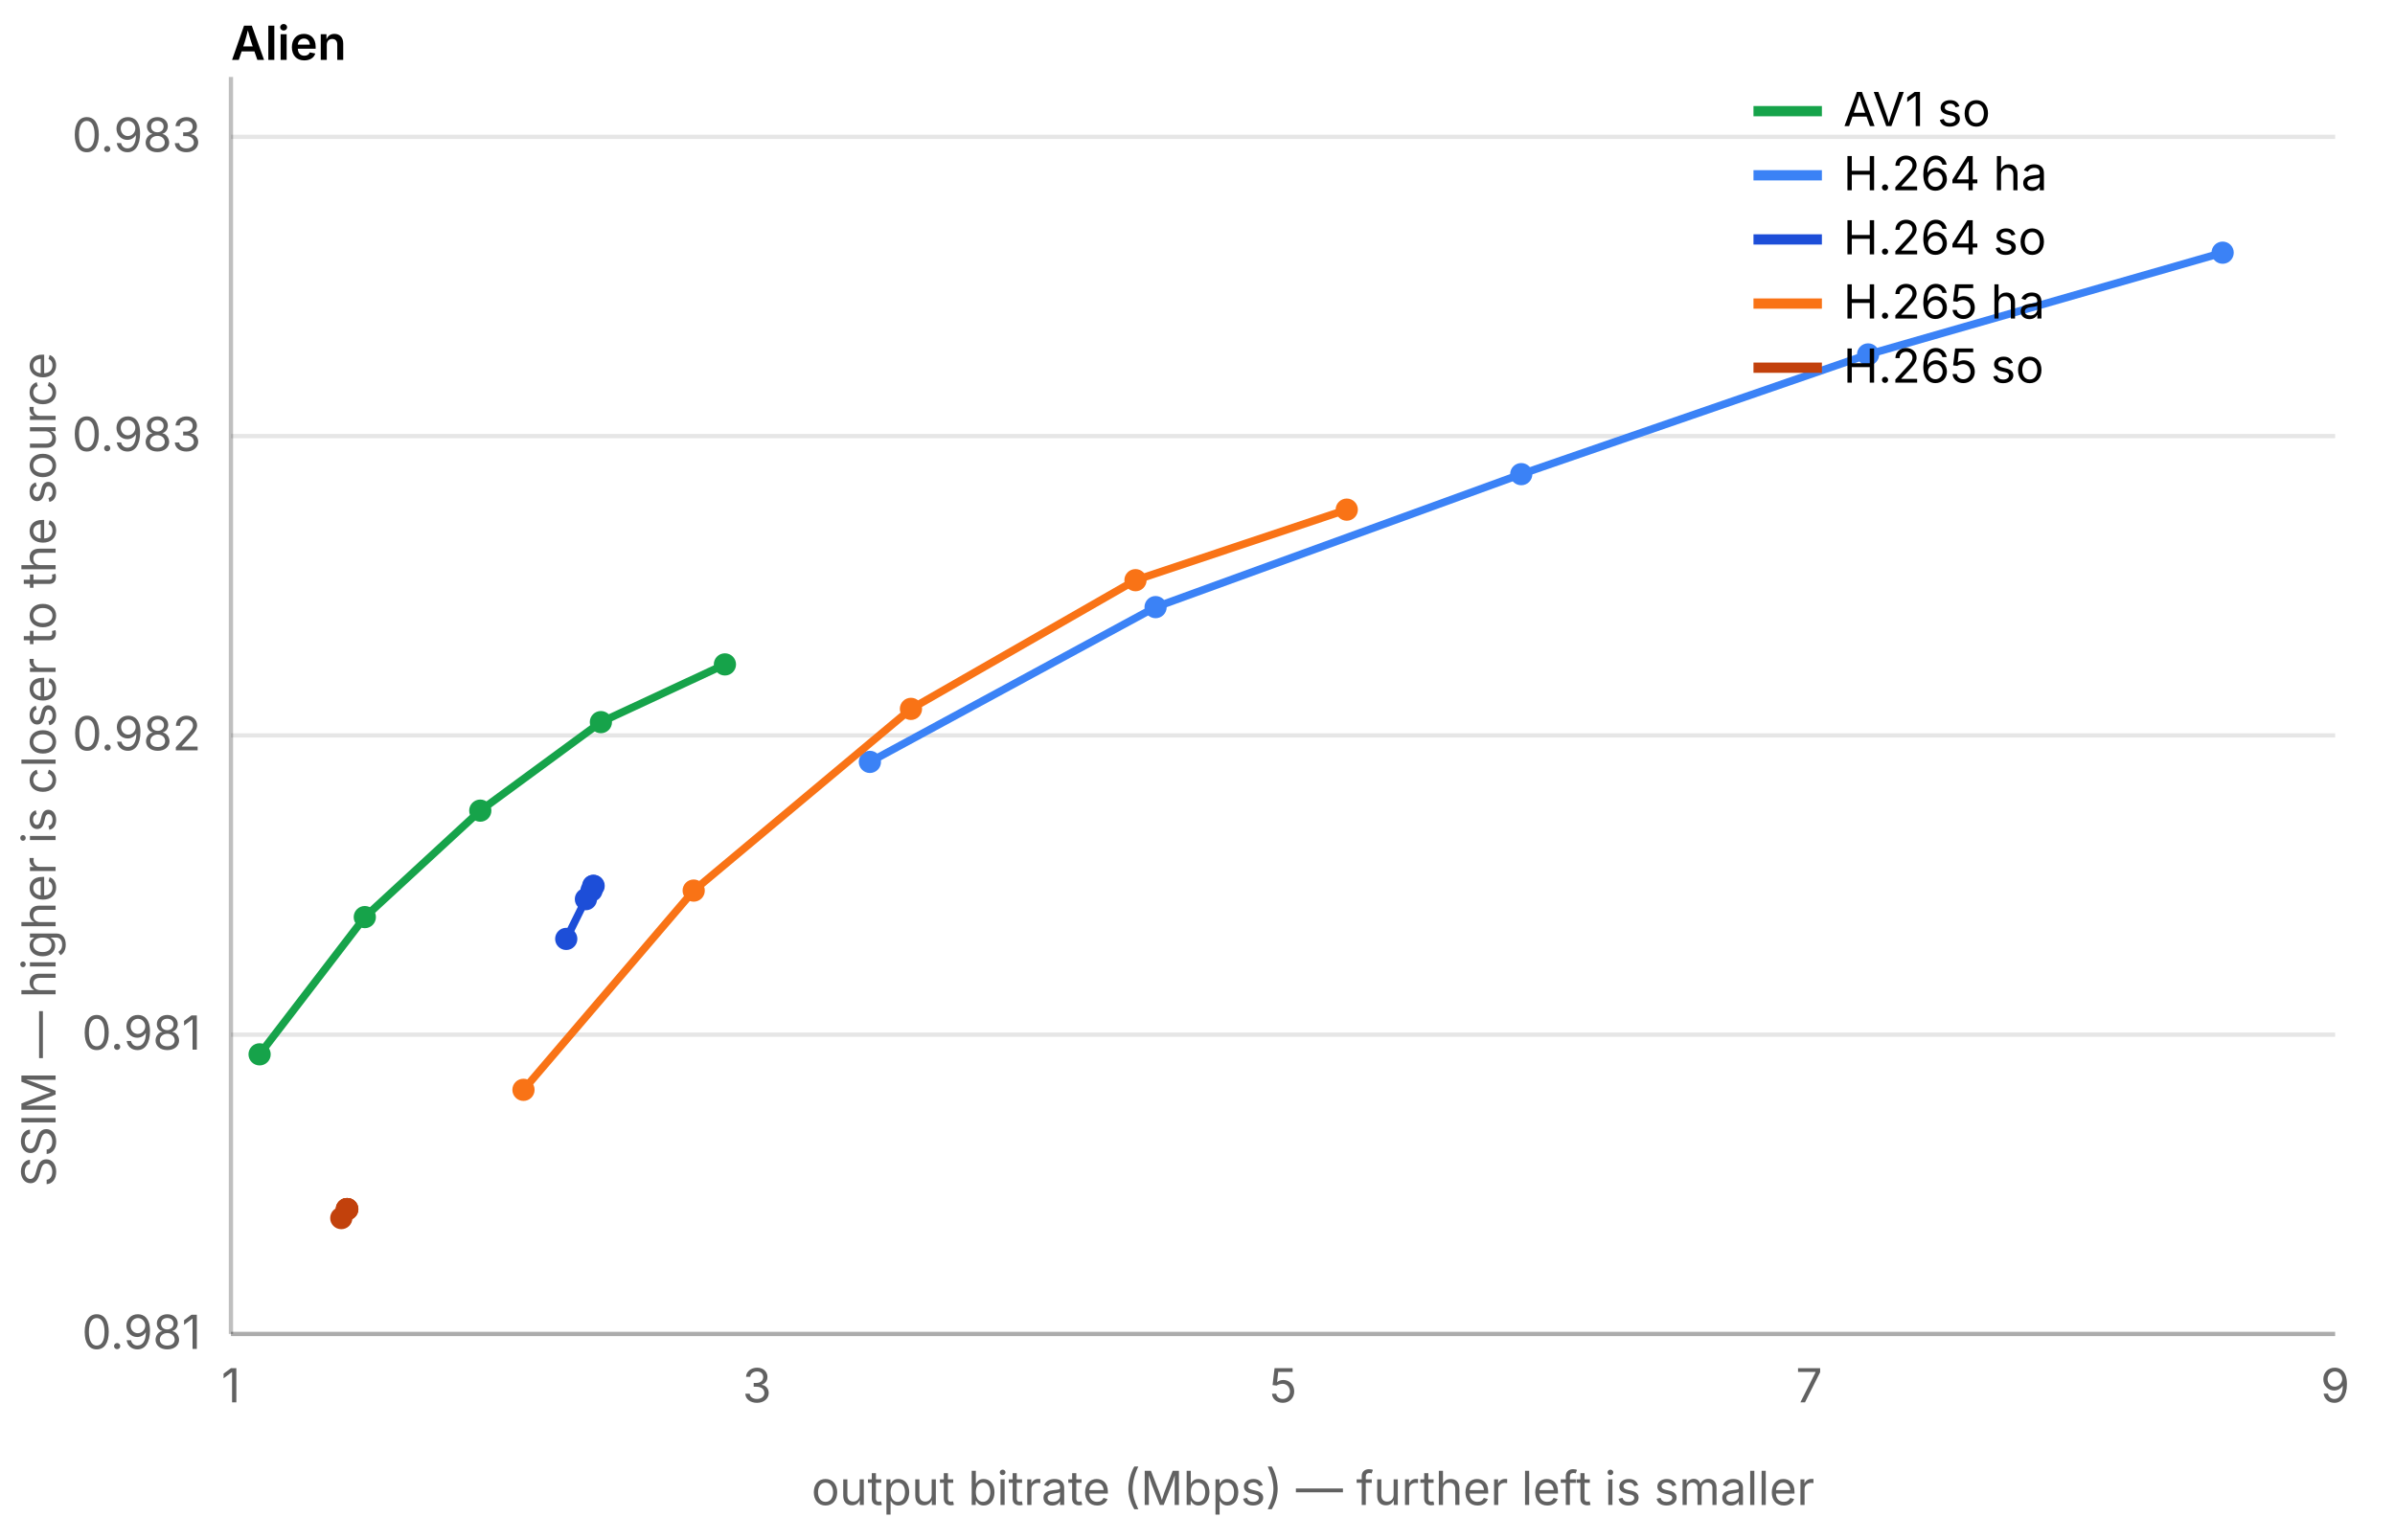
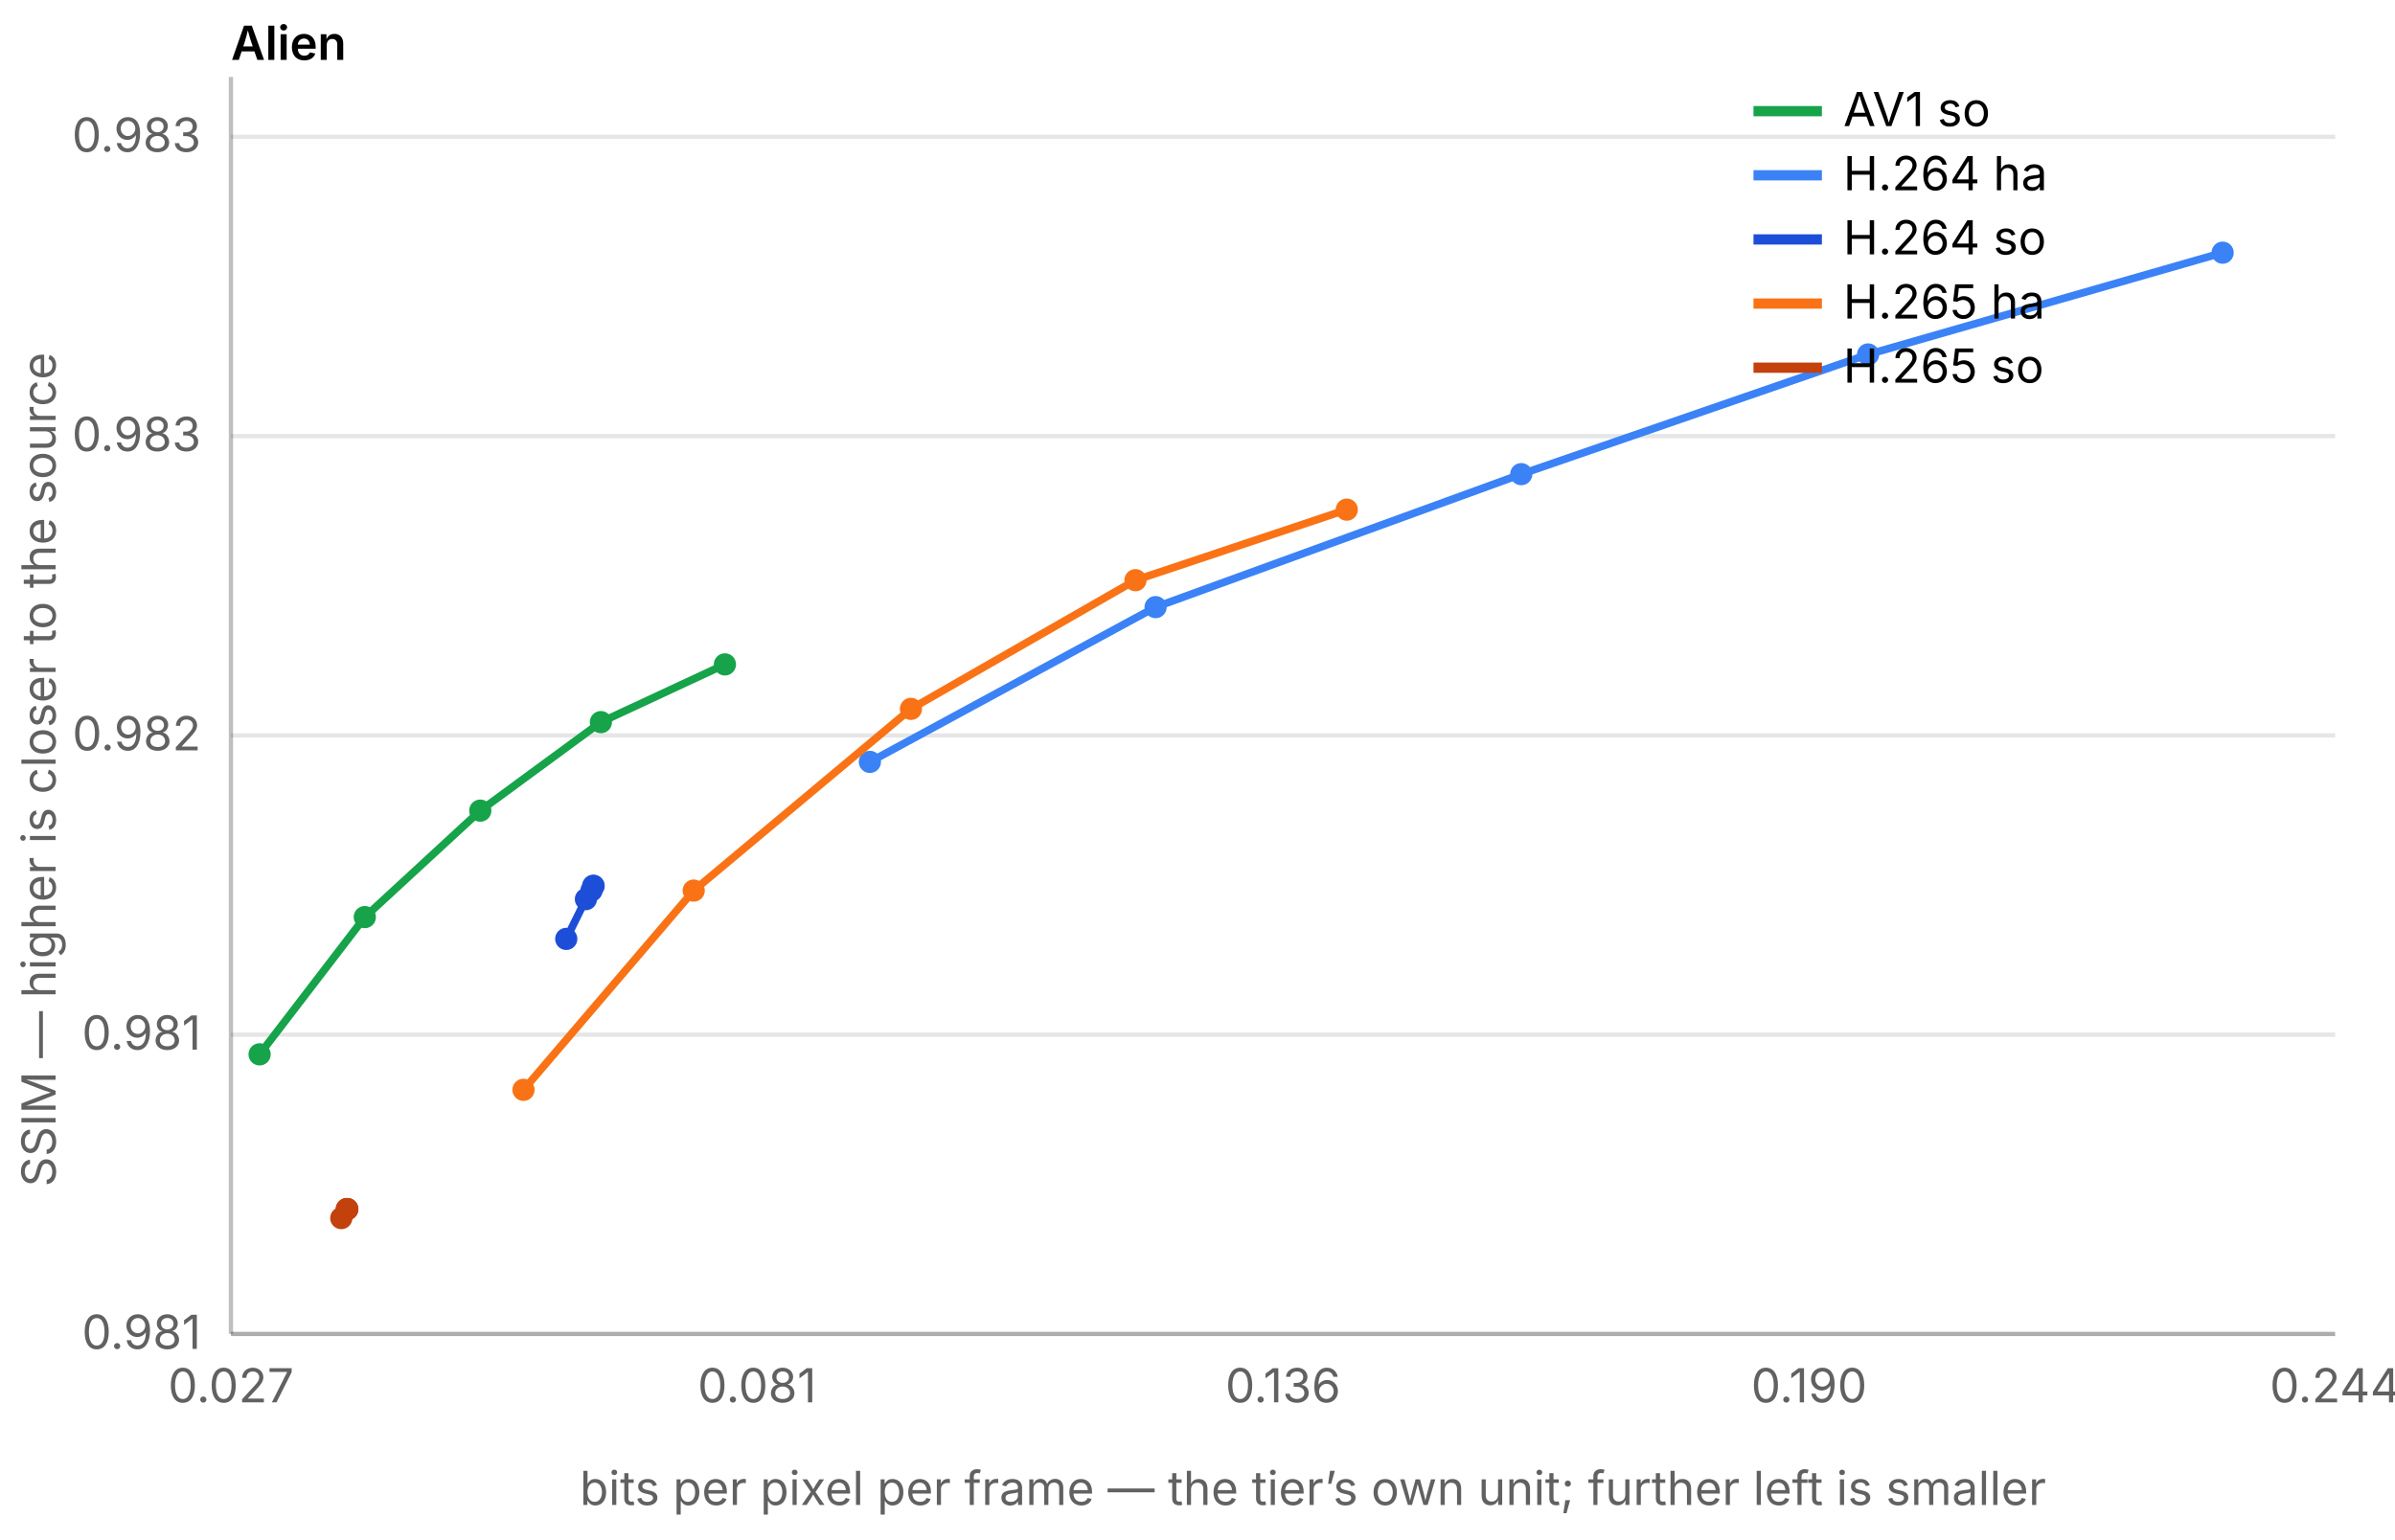
<svg xmlns="http://www.w3.org/2000/svg" viewBox="0 0 560 360" width="560" height="360" font-family="system-ui,-apple-system,Segoe UI,sans-serif" font-size="11">
  <style>.ax{stroke:currentColor;opacity:.25}.gr{stroke:currentColor;opacity:.10}.tx{fill:currentColor}.mu{fill:currentColor;opacity:.62}</style>
  <line class="gr" x1="54" y1="312.0" x2="546" y2="312.0" />
  <text class="mu" x="47" y="315.5" text-anchor="end">0.981</text>
  <line class="gr" x1="54" y1="242.0" x2="546" y2="242.0" />
  <text class="mu" x="47" y="245.5" text-anchor="end">0.981</text>
  <line class="gr" x1="54" y1="172.0" x2="546" y2="172.0" />
  <text class="mu" x="47" y="175.5" text-anchor="end">0.982</text>
  <line class="gr" x1="54" y1="102.0" x2="546" y2="102.0" />
  <text class="mu" x="47" y="105.5" text-anchor="end">0.983</text>
  <line class="gr" x1="54" y1="32.0" x2="546" y2="32.0" />
  <text class="mu" x="47" y="35.5" text-anchor="end">0.983</text>
-   <text class="mu" x="54.0" y="328" text-anchor="middle">1</text>
-   <text class="mu" x="177.0" y="328" text-anchor="middle">3</text>
-   <text class="mu" x="300.0" y="328" text-anchor="middle">5</text>
-   <text class="mu" x="423.0" y="328" text-anchor="middle">7</text>
-   <text class="mu" x="546.0" y="328" text-anchor="middle">9</text>
+   <text class="mu" x="54.0" y="328" text-anchor="middle">0.027</text>
+   <text class="mu" x="177.0" y="328" text-anchor="middle">0.081</text>
+   <text class="mu" x="300.0" y="328" text-anchor="middle">0.136</text>
+   <text class="mu" x="423.0" y="328" text-anchor="middle">0.190</text>
+   <text class="mu" x="546.0" y="328" text-anchor="middle">0.244</text>
  <line class="ax" x1="54" y1="312" x2="546" y2="312" />
  <line class="ax" x1="54" y1="18" x2="54" y2="312" />
  <text class="tx" x="54" y="14" font-weight="600">Alien</text>
-   <text class="mu" x="307" y="352" text-anchor="middle">output bitrate (Mbps) — further left is smaller</text>
+   <text class="mu" x="307" y="352" text-anchor="middle">bits per pixel per frame — the tier’s own unit; further left is smaller</text>
  <text class="mu" transform="translate(13,180) rotate(-90)" text-anchor="middle">SSIM — higher is closer to the source</text>
  <path d="M203.4,178.2 L270.2,142.0 L355.7,110.9 L436.8,82.9 L519.7,59.1" fill="none" stroke="#3b82f6" stroke-width="1.8" stroke-linejoin="round" />
  <circle cx="203.4" cy="178.2" r="2.6" fill="#3b82f6" />
  <circle cx="270.2" cy="142.0" r="2.6" fill="#3b82f6" />
  <circle cx="355.7" cy="110.9" r="2.6" fill="#3b82f6" />
  <circle cx="436.8" cy="82.9" r="2.6" fill="#3b82f6" />
  <circle cx="519.7" cy="59.1" r="2.6" fill="#3b82f6" />
  <path d="M132.4,219.6 L137.0,210.3 L138.3,208.3 L138.7,207.2 L138.8,207.2" fill="none" stroke="#1d4ed8" stroke-width="1.8" stroke-linejoin="round" />
  <circle cx="132.4" cy="219.6" r="2.6" fill="#1d4ed8" />
  <circle cx="137.0" cy="210.3" r="2.6" fill="#1d4ed8" />
  <circle cx="138.3" cy="208.3" r="2.6" fill="#1d4ed8" />
  <circle cx="138.7" cy="207.2" r="2.6" fill="#1d4ed8" />
  <circle cx="138.8" cy="207.2" r="2.6" fill="#1d4ed8" />
  <path d="M122.4,254.9 L162.2,208.3 L213.0,165.8 L265.5,135.7 L314.9,119.2" fill="none" stroke="#f97316" stroke-width="1.8" stroke-linejoin="round" />
  <circle cx="122.4" cy="254.9" r="2.6" fill="#f97316" />
  <circle cx="162.2" cy="208.3" r="2.6" fill="#f97316" />
  <circle cx="213.0" cy="165.8" r="2.6" fill="#f97316" />
  <circle cx="265.5" cy="135.7" r="2.6" fill="#f97316" />
  <circle cx="314.9" cy="119.2" r="2.6" fill="#f97316" />
  <path d="M79.8,284.9 L81.1,282.8 L81.1,282.8 L81.2,282.8 L81.2,282.8" fill="none" stroke="#c2410c" stroke-width="1.8" stroke-linejoin="round" />
  <circle cx="79.8" cy="284.9" r="2.6" fill="#c2410c" />
  <circle cx="81.1" cy="282.8" r="2.6" fill="#c2410c" />
  <circle cx="81.1" cy="282.8" r="2.6" fill="#c2410c" />
  <circle cx="81.2" cy="282.8" r="2.6" fill="#c2410c" />
  <circle cx="81.2" cy="282.8" r="2.6" fill="#c2410c" />
  <path d="M60.7,246.6 L85.3,214.5 L112.3,189.6 L140.5,168.9 L169.5,155.4" fill="none" stroke="#16a34a" stroke-width="1.8" stroke-linejoin="round" />
  <circle cx="60.7" cy="246.6" r="2.6" fill="#16a34a" />
  <circle cx="85.3" cy="214.5" r="2.6" fill="#16a34a" />
  <circle cx="112.3" cy="189.6" r="2.6" fill="#16a34a" />
  <circle cx="140.5" cy="168.9" r="2.6" fill="#16a34a" />
  <circle cx="169.5" cy="155.4" r="2.6" fill="#16a34a" />
  <line x1="410" y1="26" x2="426" y2="26" stroke="#16a34a" stroke-width="2.4" />
  <text class="tx" x="431" y="29.5">AV1 so</text>
  <line x1="410" y1="41" x2="426" y2="41" stroke="#3b82f6" stroke-width="2.4" />
  <text class="tx" x="431" y="44.5">H.264 ha</text>
  <line x1="410" y1="56" x2="426" y2="56" stroke="#1d4ed8" stroke-width="2.4" />
  <text class="tx" x="431" y="59.5">H.264 so</text>
  <line x1="410" y1="71" x2="426" y2="71" stroke="#f97316" stroke-width="2.4" />
  <text class="tx" x="431" y="74.5">H.265 ha</text>
  <line x1="410" y1="86" x2="426" y2="86" stroke="#c2410c" stroke-width="2.4" />
  <text class="tx" x="431" y="89.5">H.265 so</text>
</svg>
